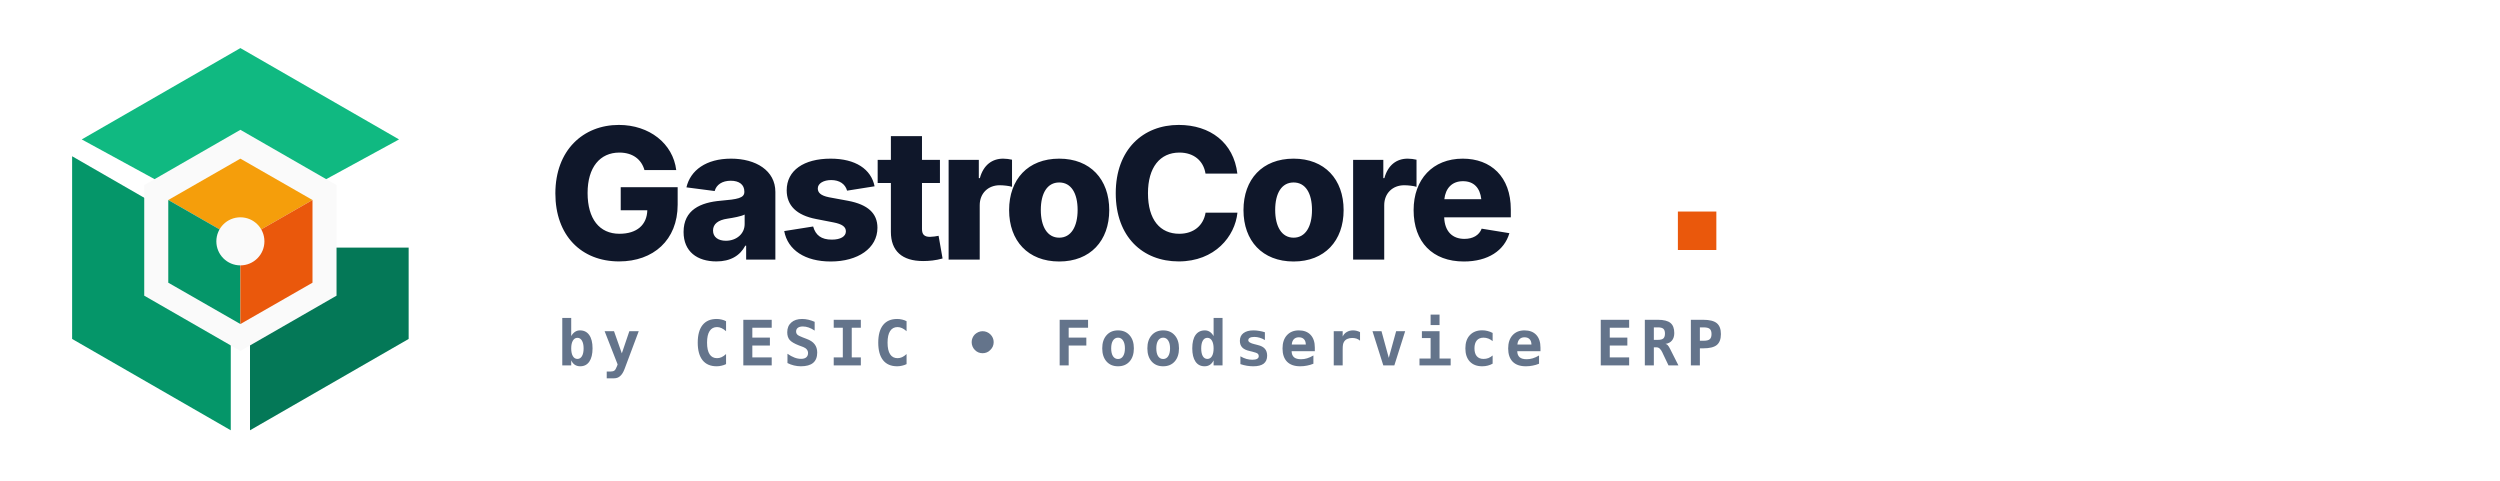
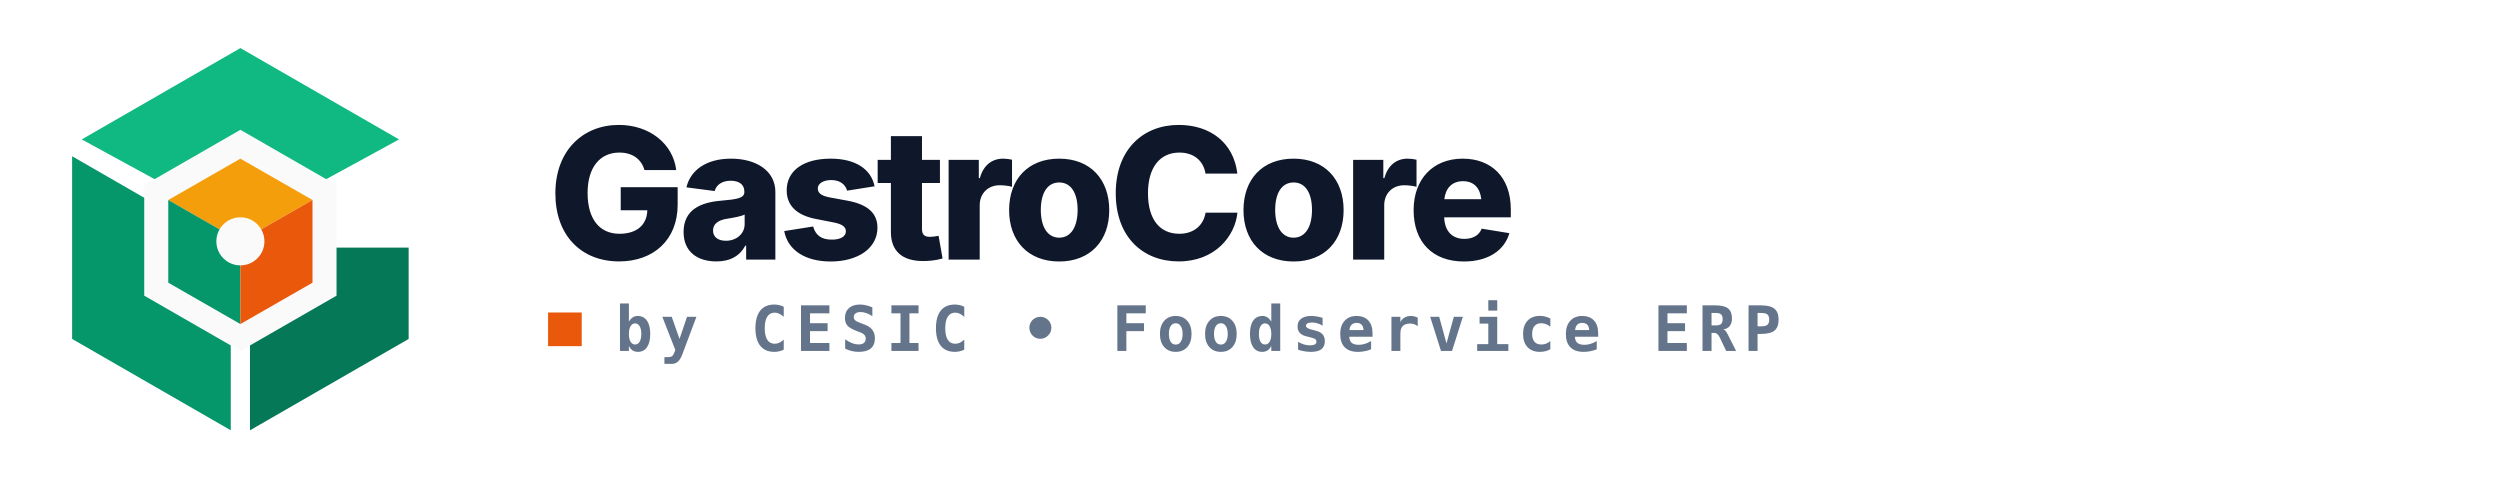
<svg xmlns="http://www.w3.org/2000/svg" viewBox="0 0 520 100" fill="none">
  <style>
    .lk-main {
      font-family: 'Plus Jakarta Sans', 'Inter', system-ui, -apple-system, sans-serif;
      font-weight: 800;
      font-size: 38px;
      letter-spacing: -0.04em;
    }
    .lk-sub {
      font-family: 'JetBrains Mono', ui-monospace, monospace;
      font-weight: 600;
      font-size: 13px;
      letter-spacing: 0.12em;
      text-transform: uppercase;
    }
  </style>
  <g transform="translate(0, 0)">
    <polygon points="50,10 83,29 50,47 17,29" fill="#10B981" />
    <polygon points="15,32.5 48,51.5 48,89.5 15,70.5" fill="#059669" />
    <polygon points="85,51.5 85,70.5 52,89.5 52,51.5" fill="#047857" />
    <polygon points="50,27 70,38.5 70,61.5 50,73 30,61.5 30,38.5" fill="#FAFAFA" />
    <polygon points="50,33 65,41.6 50,50.2 35,41.6" fill="#F59E0B" />
    <polygon points="35,41.6 50,50.2 50,67.4 35,58.8" fill="#059669" />
    <polygon points="65,41.6 65,58.8 50,67.4 50,50.2" fill="#EA580C" />
    <circle cx="50" cy="50.2" r="5" fill="#FAFAFA" />
  </g>
  <text x="114" y="54" fill="#0F172A" class="lk-main">GastroCore</text>
-   <rect x="349" y="44" width="8" height="8" fill="#EA580C" />
-   <text x="116" y="76" fill="#64748B" class="lk-sub">by CESIC • Foodservice ERP</text>
+   <rect x="114" y="65" width="7" height="7" fill="#EA580C" />
+   <text x="128" y="73" fill="#64748B" class="lk-sub">by CESIC • Foodservice ERP</text>
</svg>
